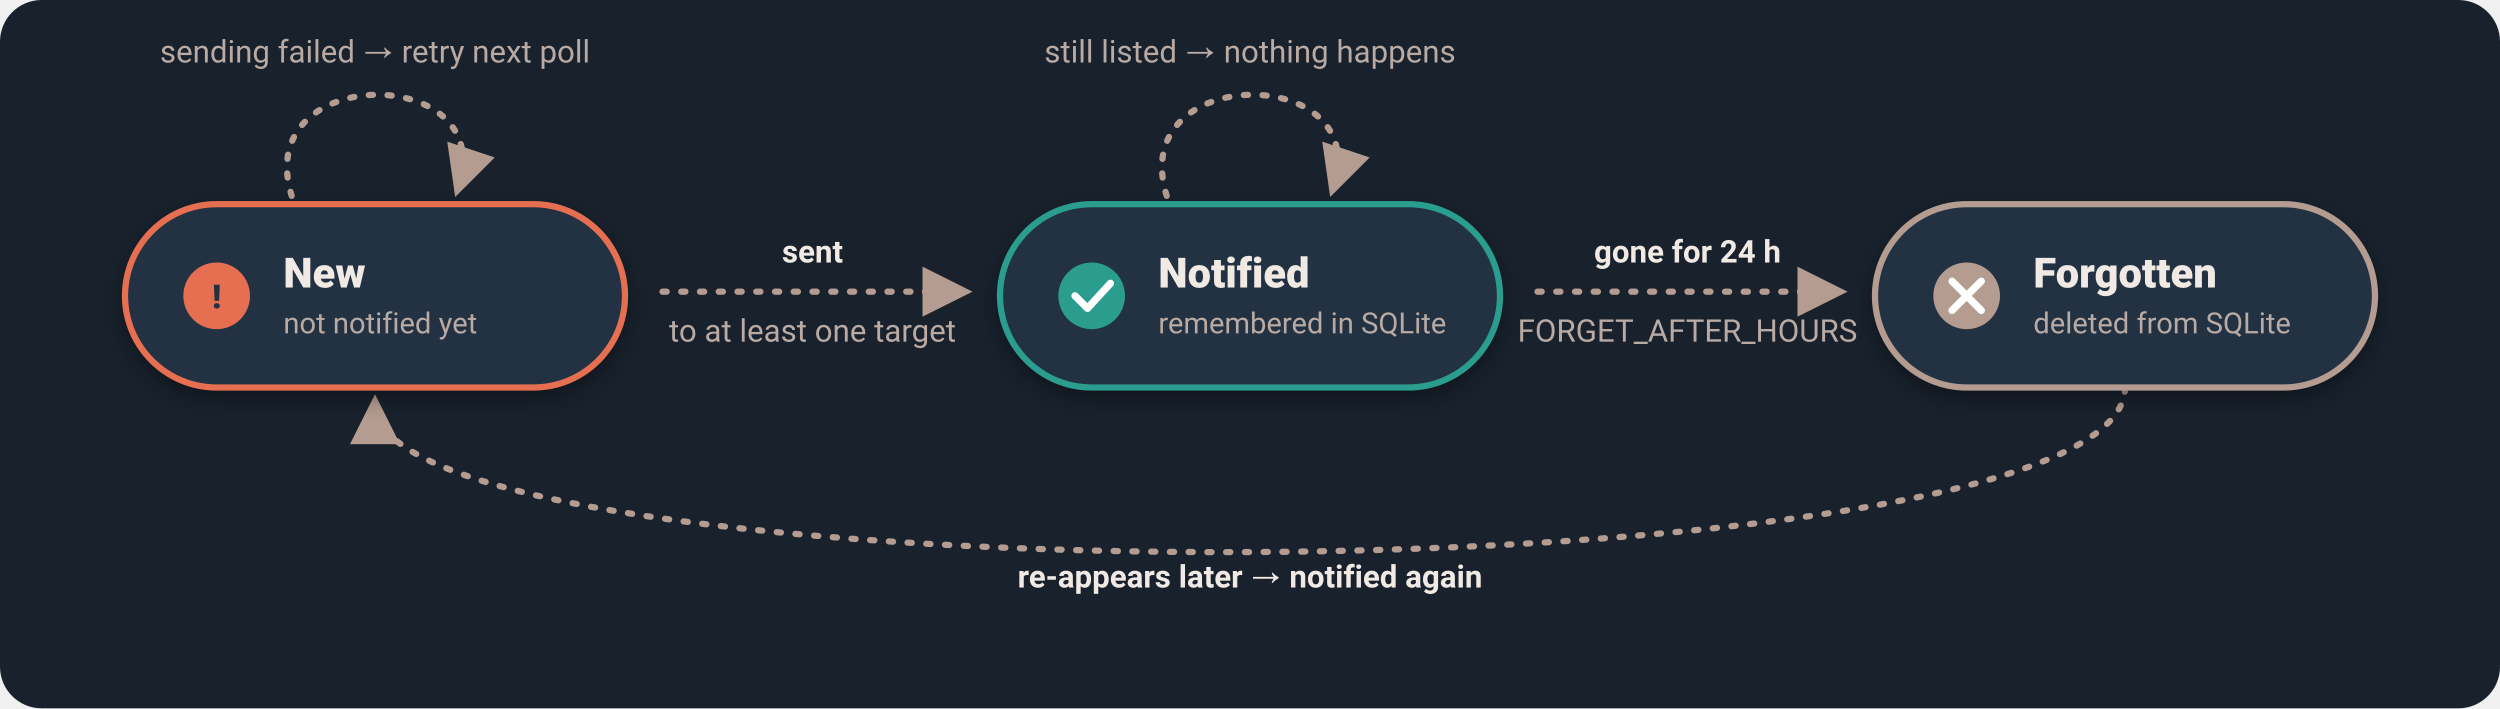
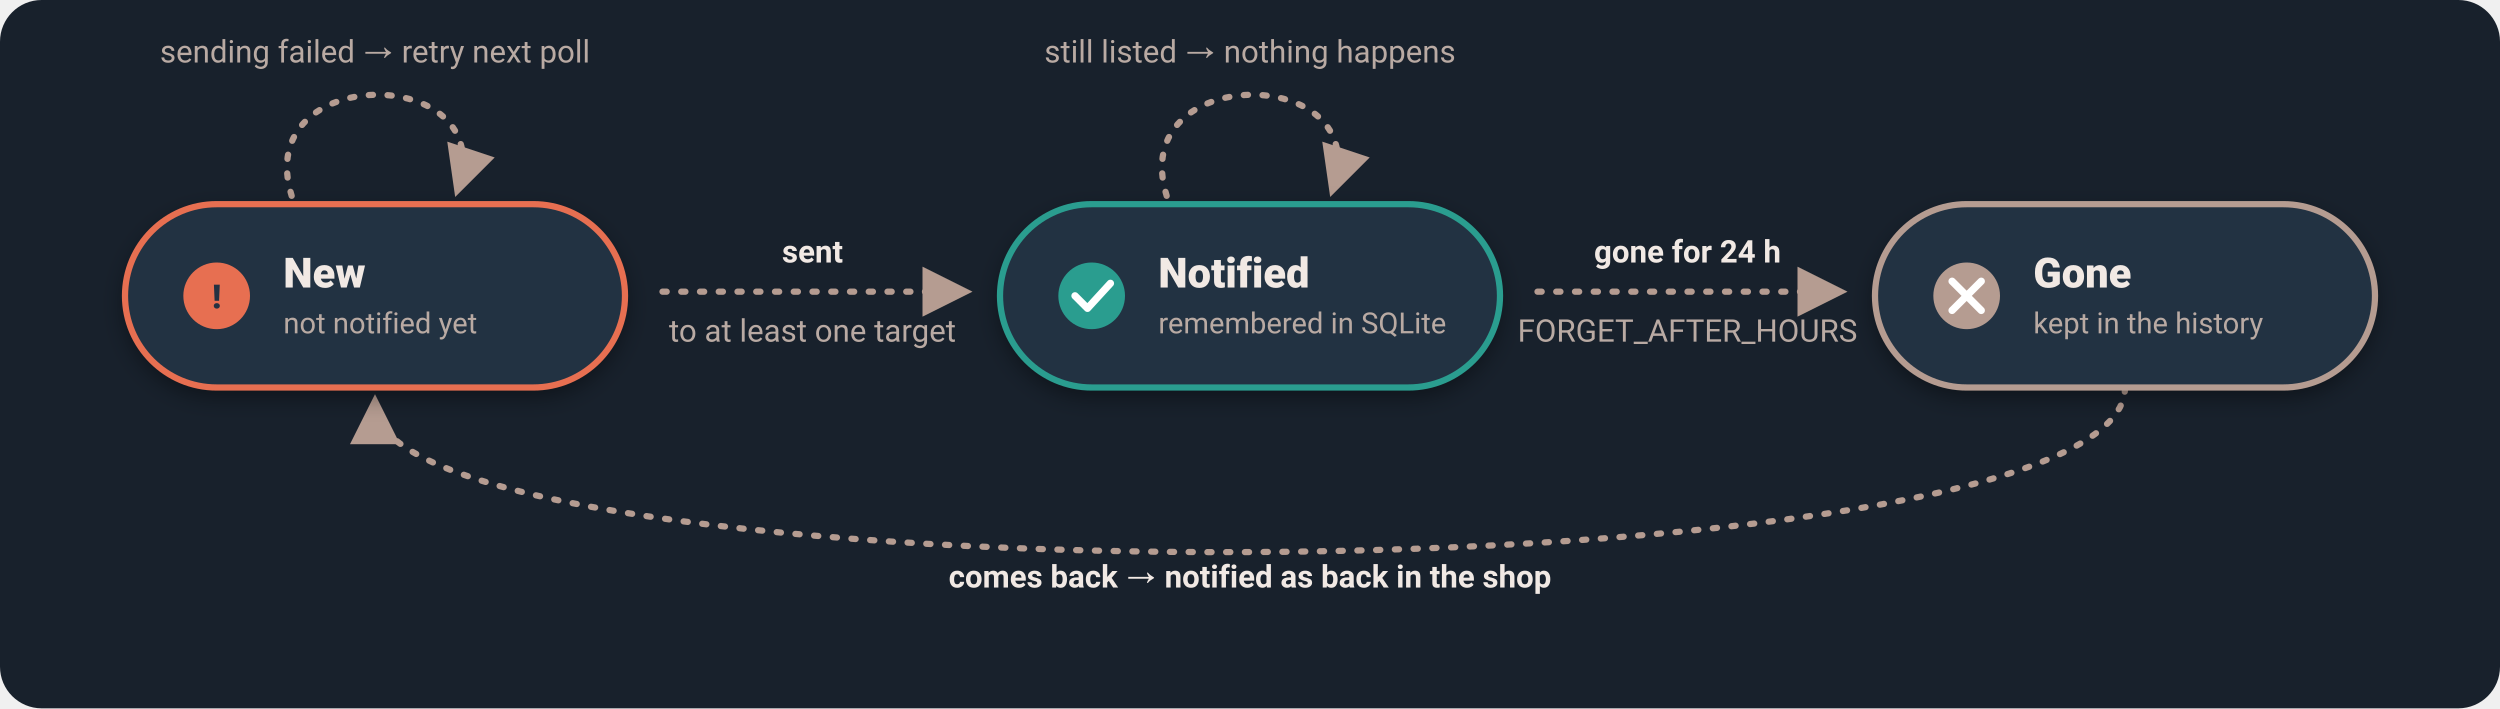
<svg xmlns="http://www.w3.org/2000/svg" width="1200" height="340" viewBox="0 0 1200 340" role="img" aria-labelledby="title desc">
  <defs>
    <marker id="arrow" viewBox="0 0 10 10" refX="8" refY="5" markerWidth="8" markerHeight="8" orient="auto-start-reverse">
      <path d="M0 0 L10 5 L0 10 z" fill="#B59C91" />
    </marker>
    <filter id="shadow" x="-20%" y="-30%" width="140%" height="170%">
      <feDropShadow dx="0" dy="4" stdDeviation="6" flood-color="#000000" flood-opacity="0.45" />
    </filter>
  </defs>
  <rect width="1200" height="340" rx="20" fill="#18212C" />
  <g font-family="-apple-system, BlinkMacSystemFont, 'Segoe UI', Roboto, Helvetica, Arial, sans-serif">
    <g fill="none" stroke="#B59C91" stroke-width="3" stroke-dasharray="2 7" stroke-linecap="round">
      <line x1="318" y1="140" x2="462" y2="140" marker-end="url(#arrow)" />
      <line x1="738" y1="140" x2="882" y2="140" marker-end="url(#arrow)" />
      <path d="M1020 186 C 1020 290, 180 290, 180 194" marker-end="url(#arrow)" />
      <path d="M140 94 C 120 30, 240 30, 220 90" marker-end="url(#arrow)" />
      <path d="M560 94 C 540 30, 660 30, 640 90" marker-end="url(#arrow)" />
    </g>
    <g text-anchor="middle" font-size="15">
      <text x="390" y="126" fill="#F1E9E4" font-weight="700">sent</text>
      <text x="390" y="164" fill="#B9AAA3">to at least one target</text>
      <text x="810" y="126" fill="#F1E9E4" font-weight="700">gone for 24 h</text>
      <text x="810" y="164" fill="#B9AAA3">FORGET_AFTER_HOURS</text>
-       <text x="600" y="282" fill="#F1E9E4" font-weight="700">re-appears later → notified again</text>
+       <text x="600" y="282" fill="#F1E9E4" font-weight="700">comes back → notified as back in the shop</text>
      <text x="180" y="30" fill="#B9AAA3">sending failed → retry next poll</text>
      <text x="600" y="30" fill="#B9AAA3">still listed → nothing happens</text>
    </g>
    <g transform="translate(60 98)">
      <rect width="240" height="88" rx="44" fill="#243142" filter="url(#shadow)" />
      <rect x="0" y="0" width="240" height="88" rx="44" fill="none" stroke="#E76F51" stroke-width="3" />
      <circle cx="44" cy="44" r="16" fill="#E76F51" />
      <text x="44" y="50" text-anchor="middle" font-size="16" font-weight="800" fill="#243142">!</text>
      <text x="76" y="40" font-size="20" font-weight="800" fill="#F1E9E4">New</text>
      <text x="76" y="62" font-size="14" fill="#B9AAA3">not notified yet</text>
    </g>
    <g transform="translate(480 98)">
      <rect width="240" height="88" rx="44" fill="#243142" filter="url(#shadow)" />
      <rect x="0" y="0" width="240" height="88" rx="44" fill="none" stroke="#2A9D8F" stroke-width="3" />
      <circle cx="44" cy="44" r="16" fill="#2A9D8F" />
      <path d="M36 44 l6 6 l11 -12" fill="none" stroke="#FFFFFF" stroke-width="3.5" stroke-linecap="round" stroke-linejoin="round" />
      <text x="76" y="40" font-size="20" font-weight="800" fill="#F1E9E4">Notified</text>
      <text x="76" y="62" font-size="14" fill="#B9AAA3">remembered in SQLite</text>
    </g>
    <g transform="translate(900 98)">
      <rect width="240" height="88" rx="44" fill="#243142" filter="url(#shadow)" />
      <rect x="0" y="0" width="240" height="88" rx="44" fill="none" stroke="#B59C91" stroke-width="3" />
      <circle cx="44" cy="44" r="16" fill="#B59C91" />
      <path d="M37 37 l14 14 M51 37 l-14 14" stroke="#FFFFFF" stroke-width="3.5" stroke-linecap="round" />
-       <text x="76" y="40" font-size="20" font-weight="800" fill="#F1E9E4">Forgotten</text>
-       <text x="76" y="62" font-size="14" fill="#B9AAA3">deleted from SQLite</text>
+       <text x="76" y="40" font-size="20" font-weight="800" fill="#F1E9E4">Gone</text>
+       <text x="76" y="62" font-size="14" fill="#B9AAA3">kept in the history</text>
    </g>
  </g>
</svg>
